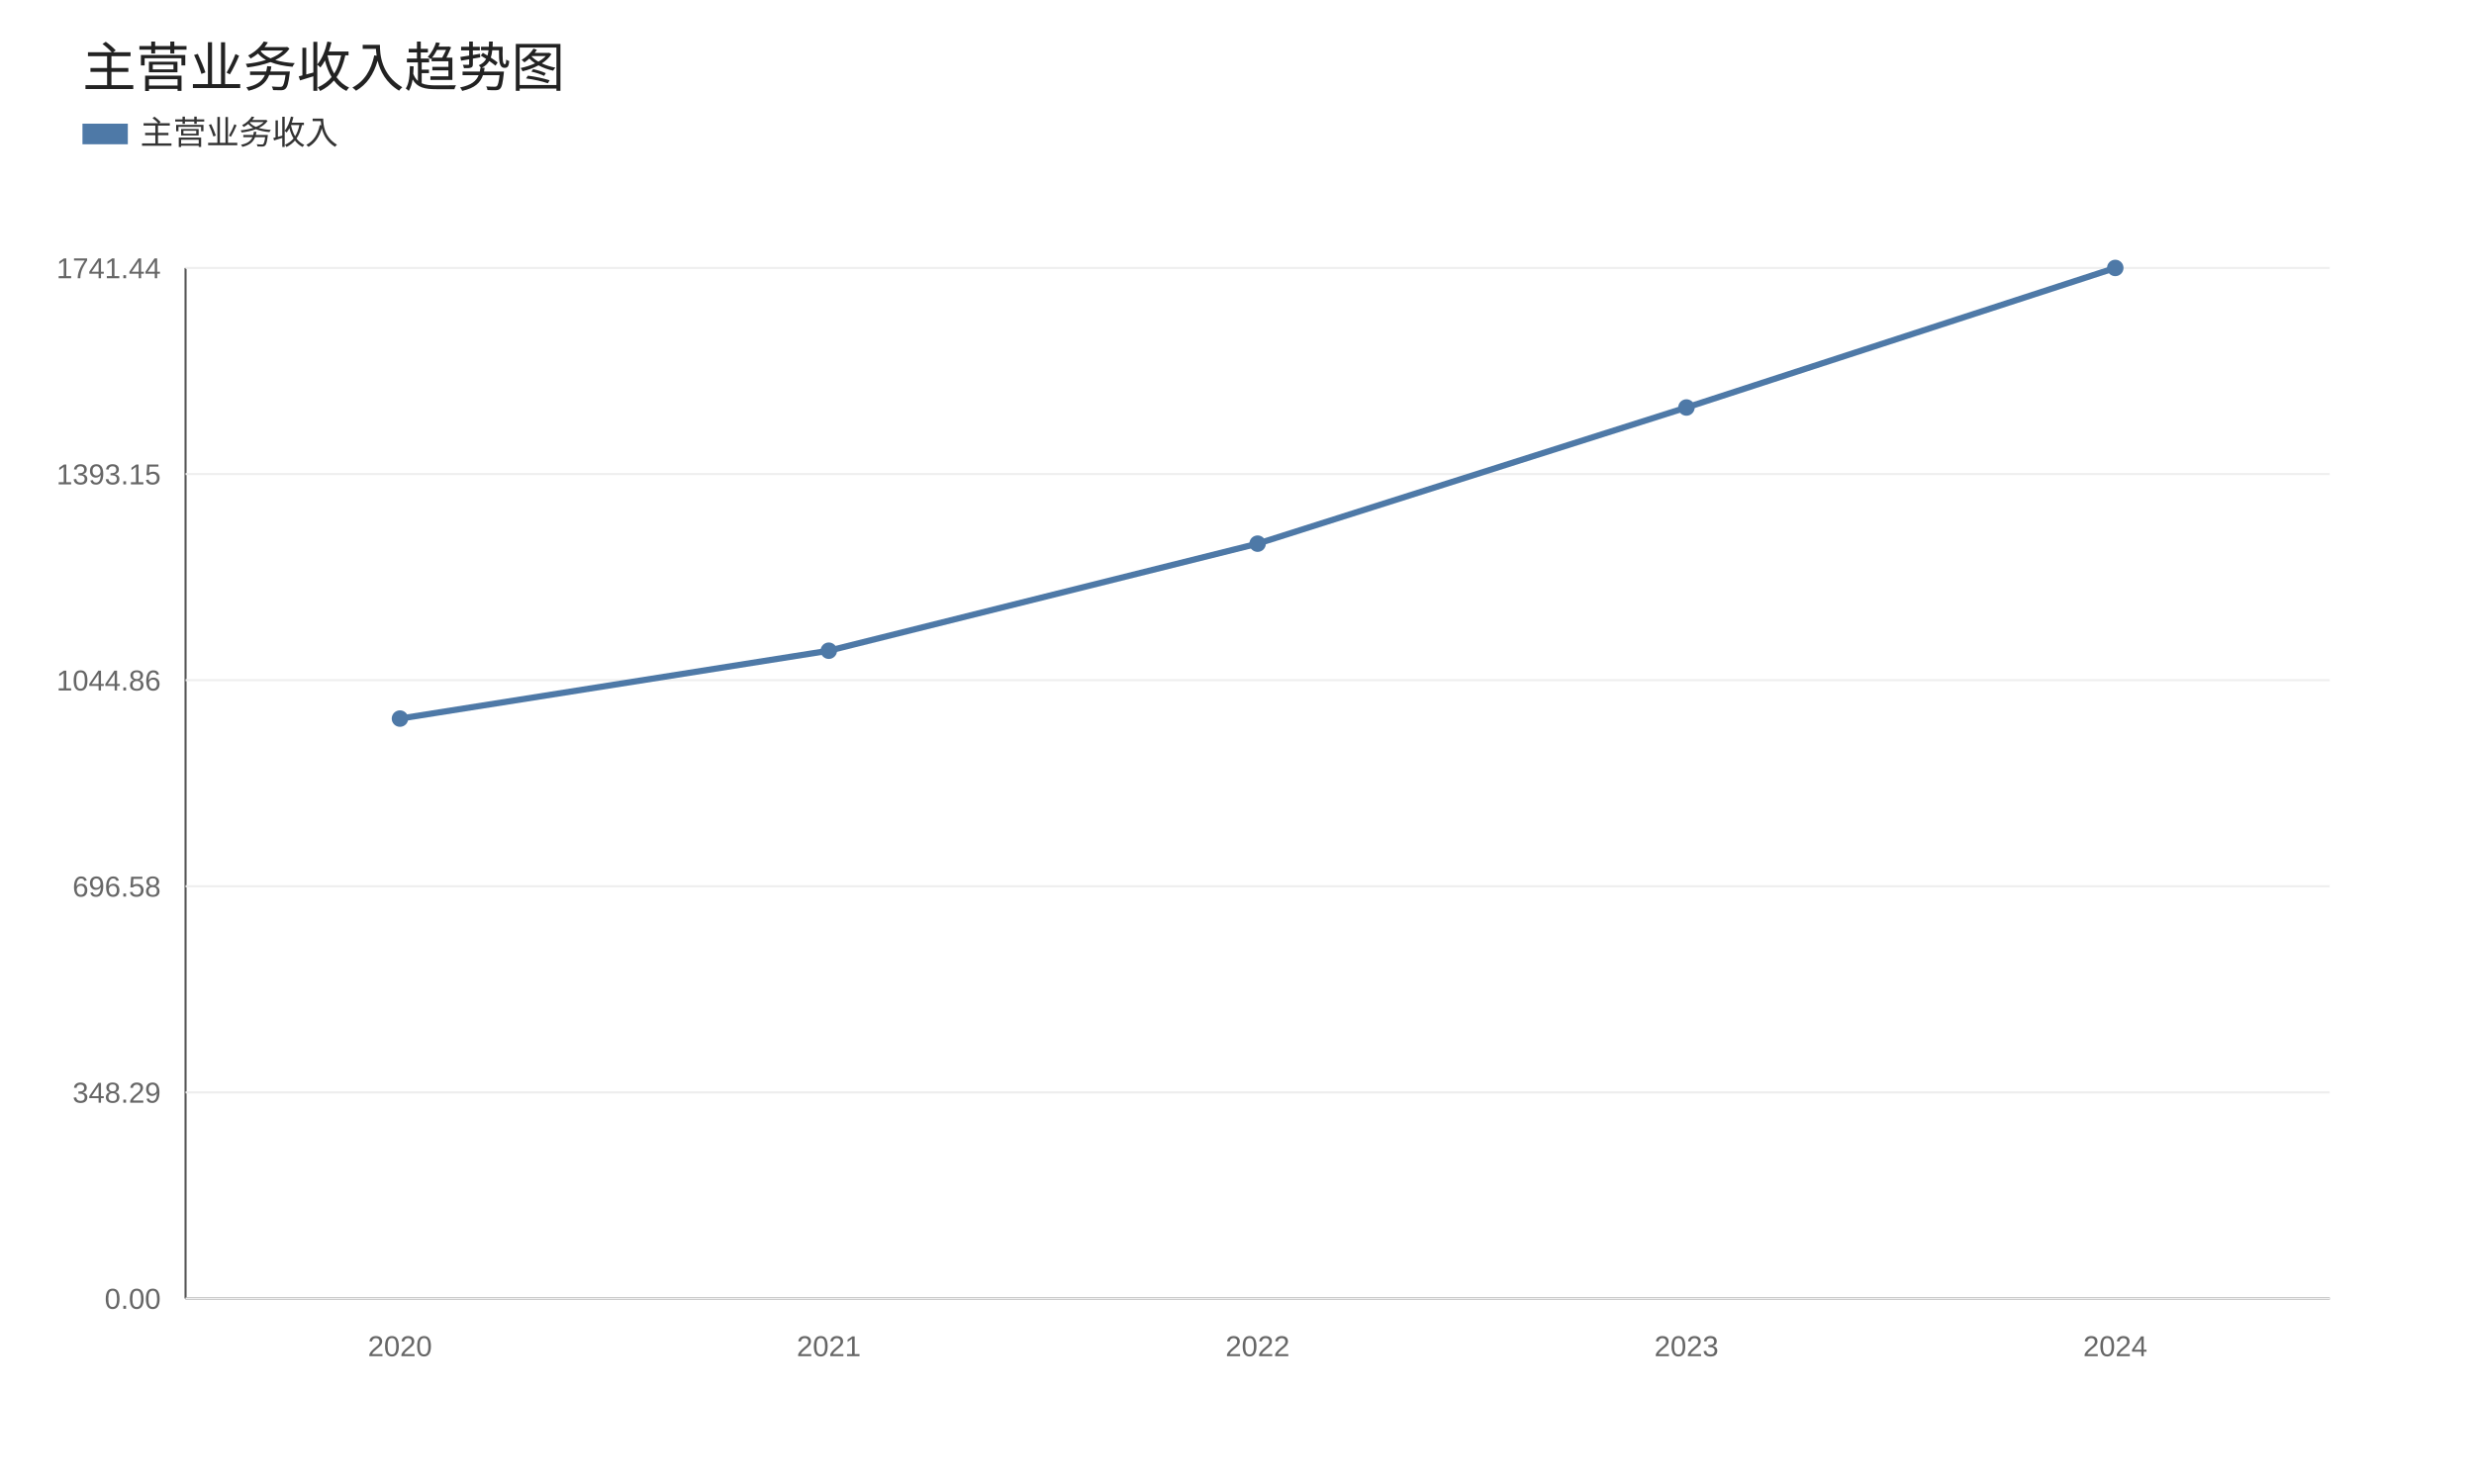
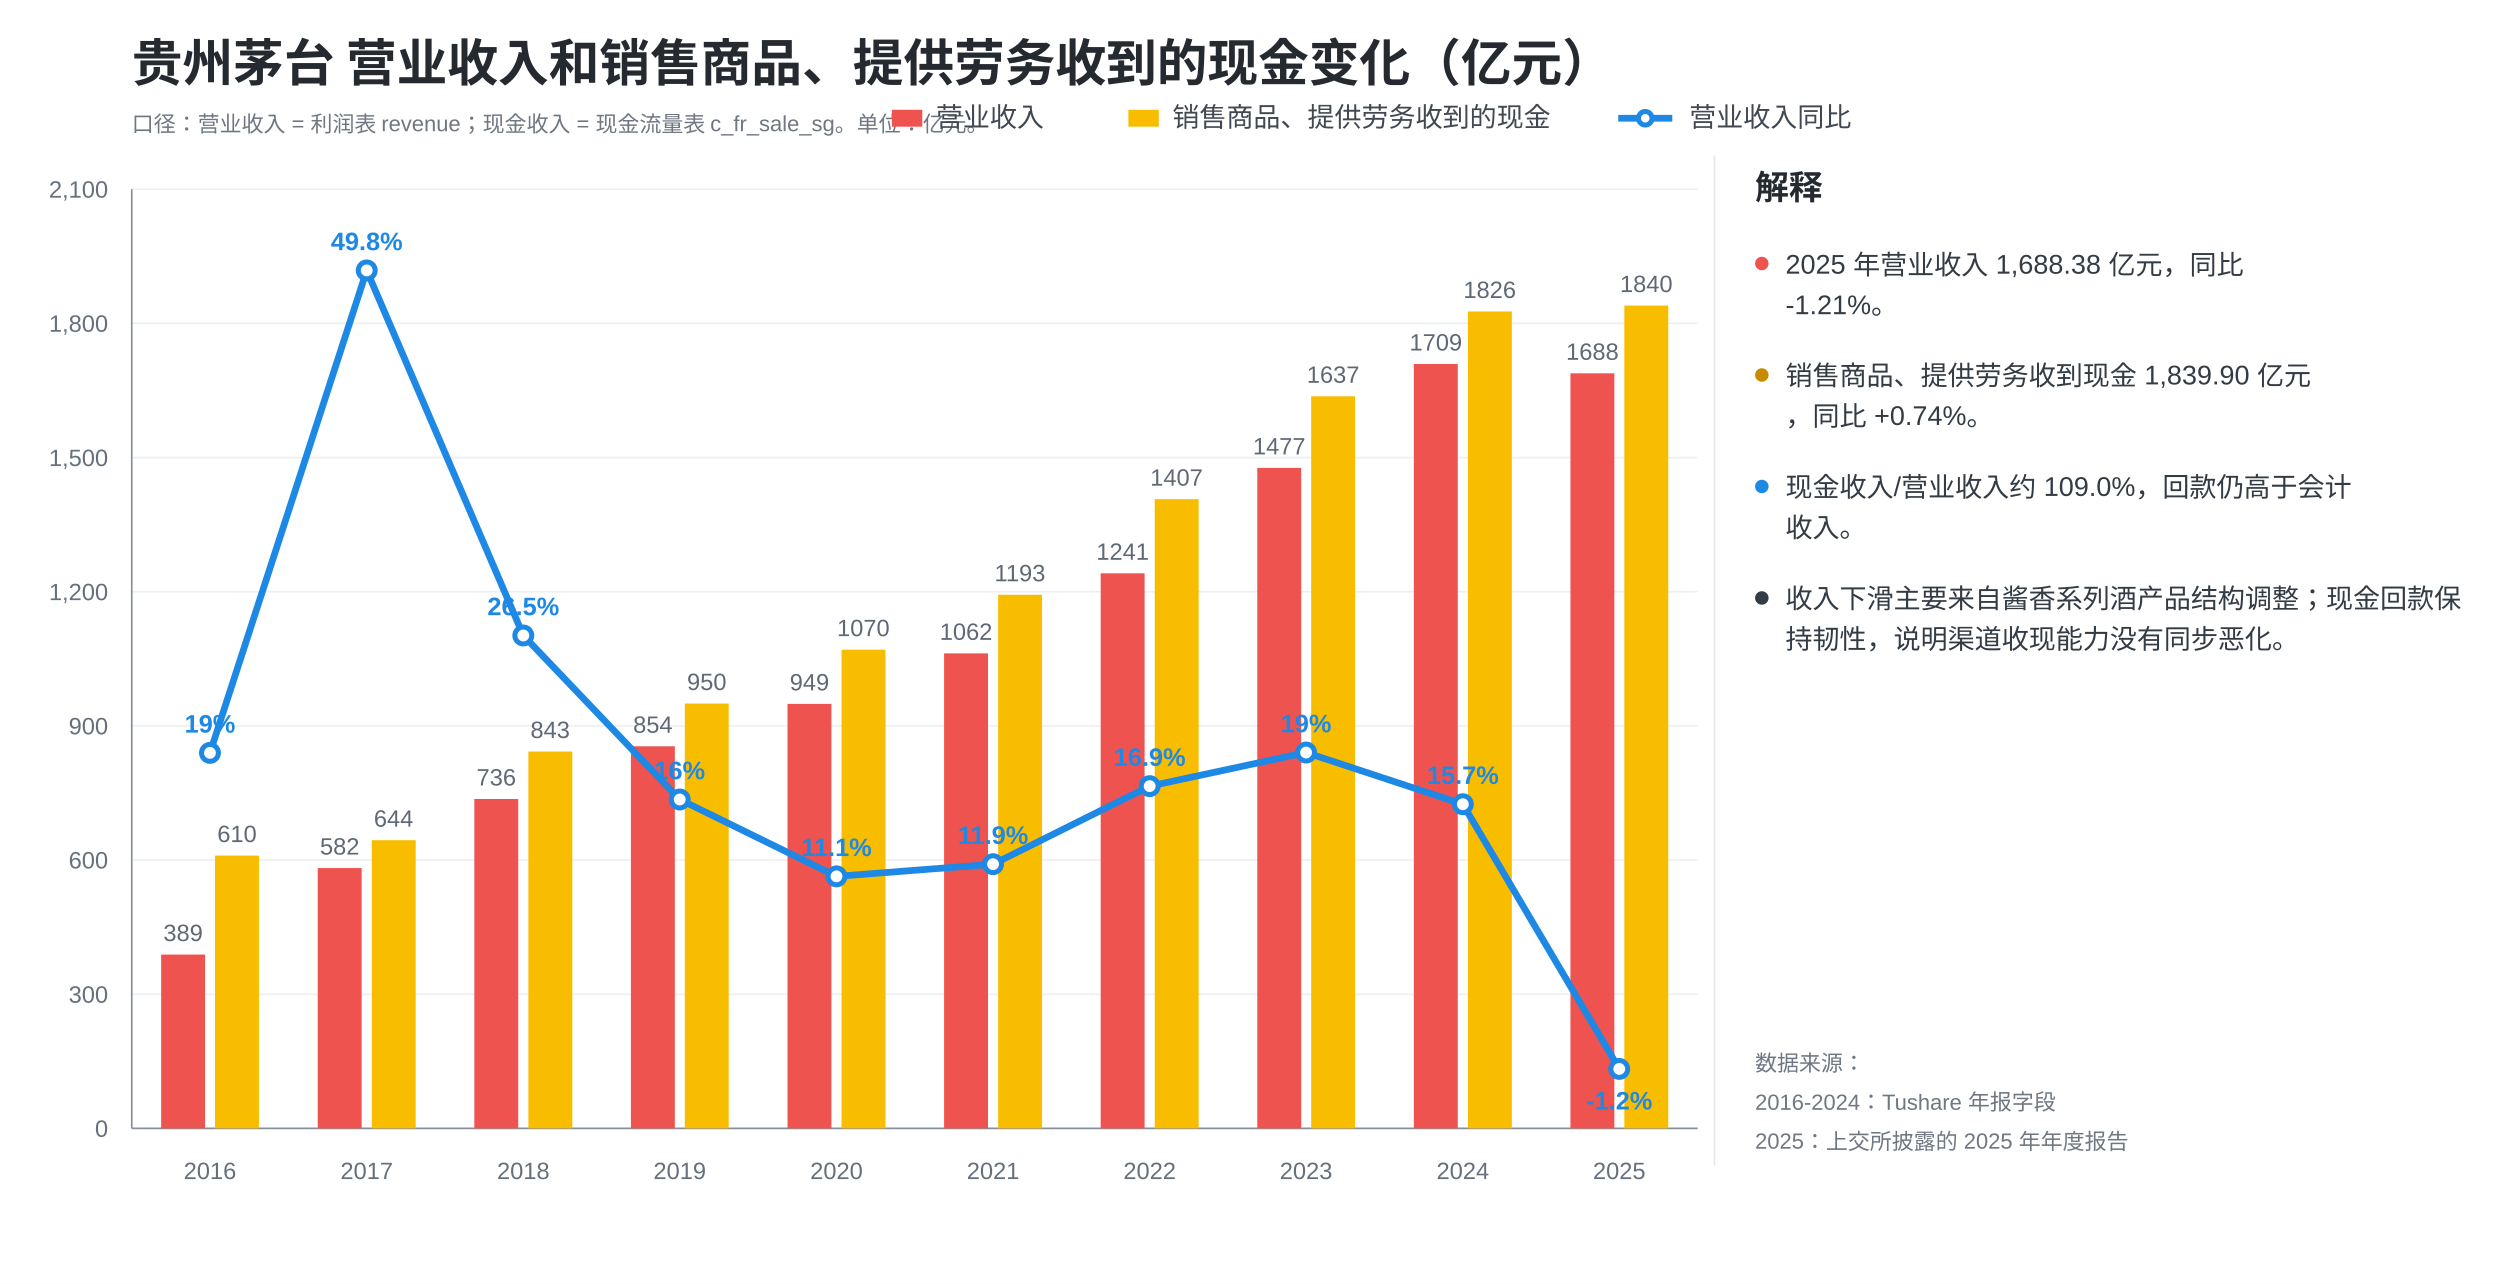
- <svg xmlns="http://www.w3.org/2000/svg" width="1200" height="720" viewBox="0 0 1200 720">
-   <rect x="0" y="0" width="100%" height="100%" fill="#ffffff" />
-   <text x="40" y="42" font-size="26" font-family="Arial, PingFang SC, Microsoft YaHei, sans-serif" fill="#222">主营业务收入趋势图</text>
-   <rect x="40" y="60" width="22" height="10" fill="#4E79A7" />
-   <text x="68" y="70" font-size="16" font-family="Arial, PingFang SC, Microsoft YaHei, sans-serif" fill="#333">主营业务收入</text>
-   <line x1="90" y1="130" x2="90" y2="630" stroke="#555" stroke-width="1" />
-   <line x1="90" y1="630.0" x2="1130" y2="630.0" stroke="#555" stroke-width="1" />
-   <line x1="90" y1="630.0" x2="1130" y2="630.0" stroke="#eee" stroke-width="1" />
-   <text x="78" y="635.0" text-anchor="end" font-size="14" font-family="Arial, PingFang SC, Microsoft YaHei, sans-serif" fill="#666">0.00</text>
-   <line x1="90" y1="530.0" x2="1130" y2="530.0" stroke="#eee" stroke-width="1" />
-   <text x="78" y="535.0" text-anchor="end" font-size="14" font-family="Arial, PingFang SC, Microsoft YaHei, sans-serif" fill="#666">348.29</text>
-   <line x1="90" y1="430.0" x2="1130" y2="430.0" stroke="#eee" stroke-width="1" />
-   <text x="78" y="435.0" text-anchor="end" font-size="14" font-family="Arial, PingFang SC, Microsoft YaHei, sans-serif" fill="#666">696.58</text>
-   <line x1="90" y1="330.0" x2="1130" y2="330.0" stroke="#eee" stroke-width="1" />
-   <text x="78" y="335.0" text-anchor="end" font-size="14" font-family="Arial, PingFang SC, Microsoft YaHei, sans-serif" fill="#666">1044.86</text>
-   <line x1="90" y1="230.0" x2="1130" y2="230.0" stroke="#eee" stroke-width="1" />
-   <text x="78" y="235.0" text-anchor="end" font-size="14" font-family="Arial, PingFang SC, Microsoft YaHei, sans-serif" fill="#666">1393.15</text>
-   <line x1="90" y1="130.0" x2="1130" y2="130.0" stroke="#eee" stroke-width="1" />
-   <text x="78" y="135.0" text-anchor="end" font-size="14" font-family="Arial, PingFang SC, Microsoft YaHei, sans-serif" fill="#666">1741.44</text>
-   <text x="194.0" y="658" text-anchor="middle" font-size="14" font-family="Arial, PingFang SC, Microsoft YaHei, sans-serif" fill="#666">2020</text>
-   <text x="402.0" y="658" text-anchor="middle" font-size="14" font-family="Arial, PingFang SC, Microsoft YaHei, sans-serif" fill="#666">2021</text>
-   <text x="610.0" y="658" text-anchor="middle" font-size="14" font-family="Arial, PingFang SC, Microsoft YaHei, sans-serif" fill="#666">2022</text>
-   <text x="818.0" y="658" text-anchor="middle" font-size="14" font-family="Arial, PingFang SC, Microsoft YaHei, sans-serif" fill="#666">2023</text>
-   <text x="1026.0" y="658" text-anchor="middle" font-size="14" font-family="Arial, PingFang SC, Microsoft YaHei, sans-serif" fill="#666">2024</text>
-   <polyline fill="none" stroke="#4E79A7" stroke-width="3" points="194.00,348.64 402.00,315.71 610.00,263.77 818.00,197.71 1026.00,130.00" />
-   <circle cx="194.00" cy="348.64" r="4" fill="#4E79A7" />
-   <circle cx="402.00" cy="315.71" r="4" fill="#4E79A7" />
-   <circle cx="610.00" cy="263.77" r="4" fill="#4E79A7" />
-   <circle cx="818.00" cy="197.71" r="4" fill="#4E79A7" />
-   <circle cx="1026.00" cy="130.00" r="4" fill="#4E79A7" />
+ <svg xmlns="http://www.w3.org/2000/svg" width="1480" height="760" viewBox="0 0 1480 760">
+   <rect width="100%" height="100%" fill="#ffffff" />
+   <style>text{font-family:Arial, 'PingFang SC', 'Microsoft YaHei', sans-serif;} .axis{fill:#65707d;font-size:14px} .small{fill:#5f6875;font-size:14px} .label{fill:#424852;font-size:16px} .title{fill:#252a31;font-size:30px;font-weight:700} .note-title{fill:#252a31;font-size:20px;font-weight:700} .note{fill:#333b45;font-size:16px} .muted{fill:#6f7782;font-size:13px}</style>
+   <text x="78" y="48" class="title">贵州茅台 营业收入和销售商品、提供劳务收到的现金变化（亿元）</text>
+   <text x="78" y="78" class="muted">口径：营业收入 = 利润表 revenue；现金收入 = 现金流量表 c_fr_sale_sg。单位：亿元。</text>
+   <rect x="528" y="65" width="18" height="10" fill="#ef5350" />
+   <text x="554" y="75" class="label">营业收入</text>
+   <rect x="668" y="65" width="18" height="10" fill="#f9bd00" />
+   <text x="694" y="75" class="label">销售商品、提供劳务收到的现金</text>
+   <line x1="958" y1="70" x2="990" y2="70" stroke="#1e88e5" stroke-width="4" />
+   <circle cx="974" cy="70" r="4" fill="#fff" stroke="#1e88e5" stroke-width="3" />
+   <text x="1000" y="75" class="label">营业收入同比</text>
+   <line x1="78" y1="668.0" x2="1005" y2="668.0" stroke="#edf0f2" stroke-width="1" />
+   <text x="64" y="673.0" text-anchor="end" class="axis">0</text>
+   <line x1="78" y1="588.6" x2="1005" y2="588.6" stroke="#edf0f2" stroke-width="1" />
+   <text x="64" y="593.6" text-anchor="end" class="axis">300</text>
+   <line x1="78" y1="509.1" x2="1005" y2="509.1" stroke="#edf0f2" stroke-width="1" />
+   <text x="64" y="514.1" text-anchor="end" class="axis">600</text>
+   <line x1="78" y1="429.7" x2="1005" y2="429.7" stroke="#edf0f2" stroke-width="1" />
+   <text x="64" y="434.7" text-anchor="end" class="axis">900</text>
+   <line x1="78" y1="350.3" x2="1005" y2="350.3" stroke="#edf0f2" stroke-width="1" />
+   <text x="64" y="355.3" text-anchor="end" class="axis">1,200</text>
+   <line x1="78" y1="270.9" x2="1005" y2="270.9" stroke="#edf0f2" stroke-width="1" />
+   <text x="64" y="275.9" text-anchor="end" class="axis">1,500</text>
+   <line x1="78" y1="191.4" x2="1005" y2="191.4" stroke="#edf0f2" stroke-width="1" />
+   <text x="64" y="196.4" text-anchor="end" class="axis">1,800</text>
+   <line x1="78" y1="112.0" x2="1005" y2="112.0" stroke="#edf0f2" stroke-width="1" />
+   <text x="64" y="117.0" text-anchor="end" class="axis">2,100</text>
+   <line x1="78" y1="112" x2="78" y2="668" stroke="#87909a" />
+   <line x1="78" y1="668" x2="1005" y2="668" stroke="#87909a" />
+   <rect x="95.4" y="565.1" width="26.0" height="102.9" fill="#ef5350" />
+   <rect x="127.3" y="506.5" width="26.0" height="161.5" fill="#f9bd00" />
+   <text x="108.4" y="557.1" text-anchor="middle" class="small">389</text>
+   <text x="140.3" y="498.5" text-anchor="middle" class="small">610</text>
+   <text x="124.3" y="698" text-anchor="middle" class="axis">2016</text>
+   <rect x="188.1" y="513.9" width="26.0" height="154.1" fill="#ef5350" />
+   <rect x="220.1" y="497.4" width="26.0" height="170.6" fill="#f9bd00" />
+   <text x="201.1" y="505.9" text-anchor="middle" class="small">582</text>
+   <text x="233.0" y="489.4" text-anchor="middle" class="small">644</text>
+   <text x="217.1" y="698" text-anchor="middle" class="axis">2017</text>
+   <rect x="280.8" y="473.0" width="26.0" height="195.0" fill="#ef5350" />
+   <rect x="312.8" y="444.9" width="26.0" height="223.1" fill="#f9bd00" />
+   <text x="293.8" y="465.0" text-anchor="middle" class="small">736</text>
+   <text x="325.7" y="436.9" text-anchor="middle" class="small">843</text>
+   <text x="309.8" y="698" text-anchor="middle" class="axis">2018</text>
+   <rect x="373.5" y="441.8" width="26.0" height="226.2" fill="#ef5350" />
+   <rect x="405.4" y="416.5" width="26.0" height="251.5" fill="#f9bd00" />
+   <text x="386.5" y="433.8" text-anchor="middle" class="small">854</text>
+   <text x="418.4" y="408.5" text-anchor="middle" class="small">950</text>
+   <text x="402.4" y="698" text-anchor="middle" class="axis">2019</text>
+   <rect x="466.2" y="416.7" width="26.0" height="251.3" fill="#ef5350" />
+   <rect x="498.2" y="384.6" width="26.0" height="283.4" fill="#f9bd00" />
+   <text x="479.2" y="408.7" text-anchor="middle" class="small">949</text>
+   <text x="511.1" y="376.6" text-anchor="middle" class="small">1070</text>
+   <text x="495.2" y="698" text-anchor="middle" class="axis">2020</text>
+   <rect x="558.9" y="386.8" width="26.0" height="281.2" fill="#ef5350" />
+   <rect x="590.9" y="352.1" width="26.0" height="315.9" fill="#f9bd00" />
+   <text x="571.9" y="378.8" text-anchor="middle" class="small">1062</text>
+   <text x="603.8" y="344.1" text-anchor="middle" class="small">1193</text>
+   <text x="587.9" y="698" text-anchor="middle" class="axis">2021</text>
+   <rect x="651.6" y="339.4" width="26.0" height="328.6" fill="#ef5350" />
+   <rect x="683.6" y="295.5" width="26.0" height="372.5" fill="#f9bd00" />
+   <text x="664.6" y="331.4" text-anchor="middle" class="small">1241</text>
+   <text x="696.5" y="287.5" text-anchor="middle" class="small">1407</text>
+   <text x="680.6" y="698" text-anchor="middle" class="axis">2022</text>
+   <rect x="744.3" y="277.0" width="26.0" height="391.0" fill="#ef5350" />
+   <rect x="776.2" y="234.6" width="26.0" height="433.4" fill="#f9bd00" />
+   <text x="757.3" y="269.0" text-anchor="middle" class="small">1477</text>
+   <text x="789.2" y="226.6" text-anchor="middle" class="small">1637</text>
+   <text x="773.2" y="698" text-anchor="middle" class="axis">2023</text>
+   <rect x="837.0" y="215.5" width="26.0" height="452.5" fill="#ef5350" />
+   <rect x="869.0" y="184.4" width="26.0" height="483.6" fill="#f9bd00" />
+   <text x="850.0" y="207.5" text-anchor="middle" class="small">1709</text>
+   <text x="881.9" y="176.4" text-anchor="middle" class="small">1826</text>
+   <text x="866.0" y="698" text-anchor="middle" class="axis">2024</text>
+   <rect x="929.7" y="221.0" width="26.0" height="447.0" fill="#ef5350" />
+   <rect x="961.6" y="180.9" width="26.0" height="487.1" fill="#f9bd00" />
+   <text x="942.7" y="213.0" text-anchor="middle" class="small">1688</text>
+   <text x="974.6" y="172.9" text-anchor="middle" class="small">1840</text>
+   <text x="958.6" y="698" text-anchor="middle" class="axis">2025</text>
+   <polyline fill="none" stroke="#1e88e5" stroke-width="4" stroke-linejoin="round" stroke-linecap="round" points="124.3,445.7 217.1,160.1 309.8,376.2 402.4,473.3 495.2,518.8 587.9,511.6 680.6,465.4 773.2,445.5 866.0,476.1 958.6,632.8" />
+   <circle cx="124.3" cy="445.7" r="5" fill="#fff" stroke="#1e88e5" stroke-width="3" />
+   <text x="124.3" y="433.7" text-anchor="middle" font-size="15" font-weight="700" fill="#1e88e5">19%</text>
+   <circle cx="217.1" cy="160.1" r="5" fill="#fff" stroke="#1e88e5" stroke-width="3" />
+   <text x="217.1" y="148.1" text-anchor="middle" font-size="15" font-weight="700" fill="#1e88e5">49.8%</text>
+   <circle cx="309.8" cy="376.2" r="5" fill="#fff" stroke="#1e88e5" stroke-width="3" />
+   <text x="309.8" y="364.2" text-anchor="middle" font-size="15" font-weight="700" fill="#1e88e5">26.5%</text>
+   <circle cx="402.4" cy="473.3" r="5" fill="#fff" stroke="#1e88e5" stroke-width="3" />
+   <text x="402.4" y="461.3" text-anchor="middle" font-size="15" font-weight="700" fill="#1e88e5">16%</text>
+   <circle cx="495.2" cy="518.8" r="5" fill="#fff" stroke="#1e88e5" stroke-width="3" />
+   <text x="495.2" y="506.8" text-anchor="middle" font-size="15" font-weight="700" fill="#1e88e5">11.1%</text>
+   <circle cx="587.9" cy="511.6" r="5" fill="#fff" stroke="#1e88e5" stroke-width="3" />
+   <text x="587.9" y="499.6" text-anchor="middle" font-size="15" font-weight="700" fill="#1e88e5">11.9%</text>
+   <circle cx="680.6" cy="465.4" r="5" fill="#fff" stroke="#1e88e5" stroke-width="3" />
+   <text x="680.6" y="453.4" text-anchor="middle" font-size="15" font-weight="700" fill="#1e88e5">16.9%</text>
+   <circle cx="773.2" cy="445.5" r="5" fill="#fff" stroke="#1e88e5" stroke-width="3" />
+   <text x="773.2" y="433.5" text-anchor="middle" font-size="15" font-weight="700" fill="#1e88e5">19%</text>
+   <circle cx="866.0" cy="476.1" r="5" fill="#fff" stroke="#1e88e5" stroke-width="3" />
+   <text x="866.0" y="464.1" text-anchor="middle" font-size="15" font-weight="700" fill="#1e88e5">15.7%</text>
+   <circle cx="958.6" cy="632.8" r="5" fill="#fff" stroke="#1e88e5" stroke-width="3" />
+   <text x="958.6" y="656.8" text-anchor="middle" font-size="15" font-weight="700" fill="#1e88e5">-1.2%</text>
+   <line x1="1015" y1="92" x2="1015" y2="690" stroke="#e3e7eb" />
+   <text x="1039" y="118" class="note-title">解释</text>
+   <circle cx="1043" cy="156" r="4" fill="#ef5350" />
+   <text x="1057" y="162" class="note">2025 年营业收入 1,688.38 亿元，同比</text>
+   <text x="1057" y="186" class="note"> -1.21%。</text>
+   <circle cx="1043" cy="222" r="4" fill="#c68b00" />
+   <text x="1057" y="228" class="note">销售商品、提供劳务收到现金 1,839.90 亿元</text>
+   <text x="1057" y="252" class="note">，同比 +0.74%。</text>
+   <circle cx="1043" cy="288" r="4" fill="#1e88e5" />
+   <text x="1057" y="294" class="note">现金收入/营业收入约 109.0%，回款仍高于会计</text>
+   <text x="1057" y="318" class="note">收入。</text>
+   <circle cx="1043" cy="354" r="4" fill="#333b45" />
+   <text x="1057" y="360" class="note">收入下滑主要来自酱香系列酒产品结构调整；现金回款保</text>
+   <text x="1057" y="384" class="note">持韧性，说明渠道收现能力没有同步恶化。</text>
+   <text x="1039" y="634" class="muted">数据来源：</text>
+   <text x="1039" y="657" class="muted">2016-2024：Tushare 年报字段</text>
+   <text x="1039" y="680" class="muted">2025：上交所披露的 2025 年年度报告</text>
</svg>
